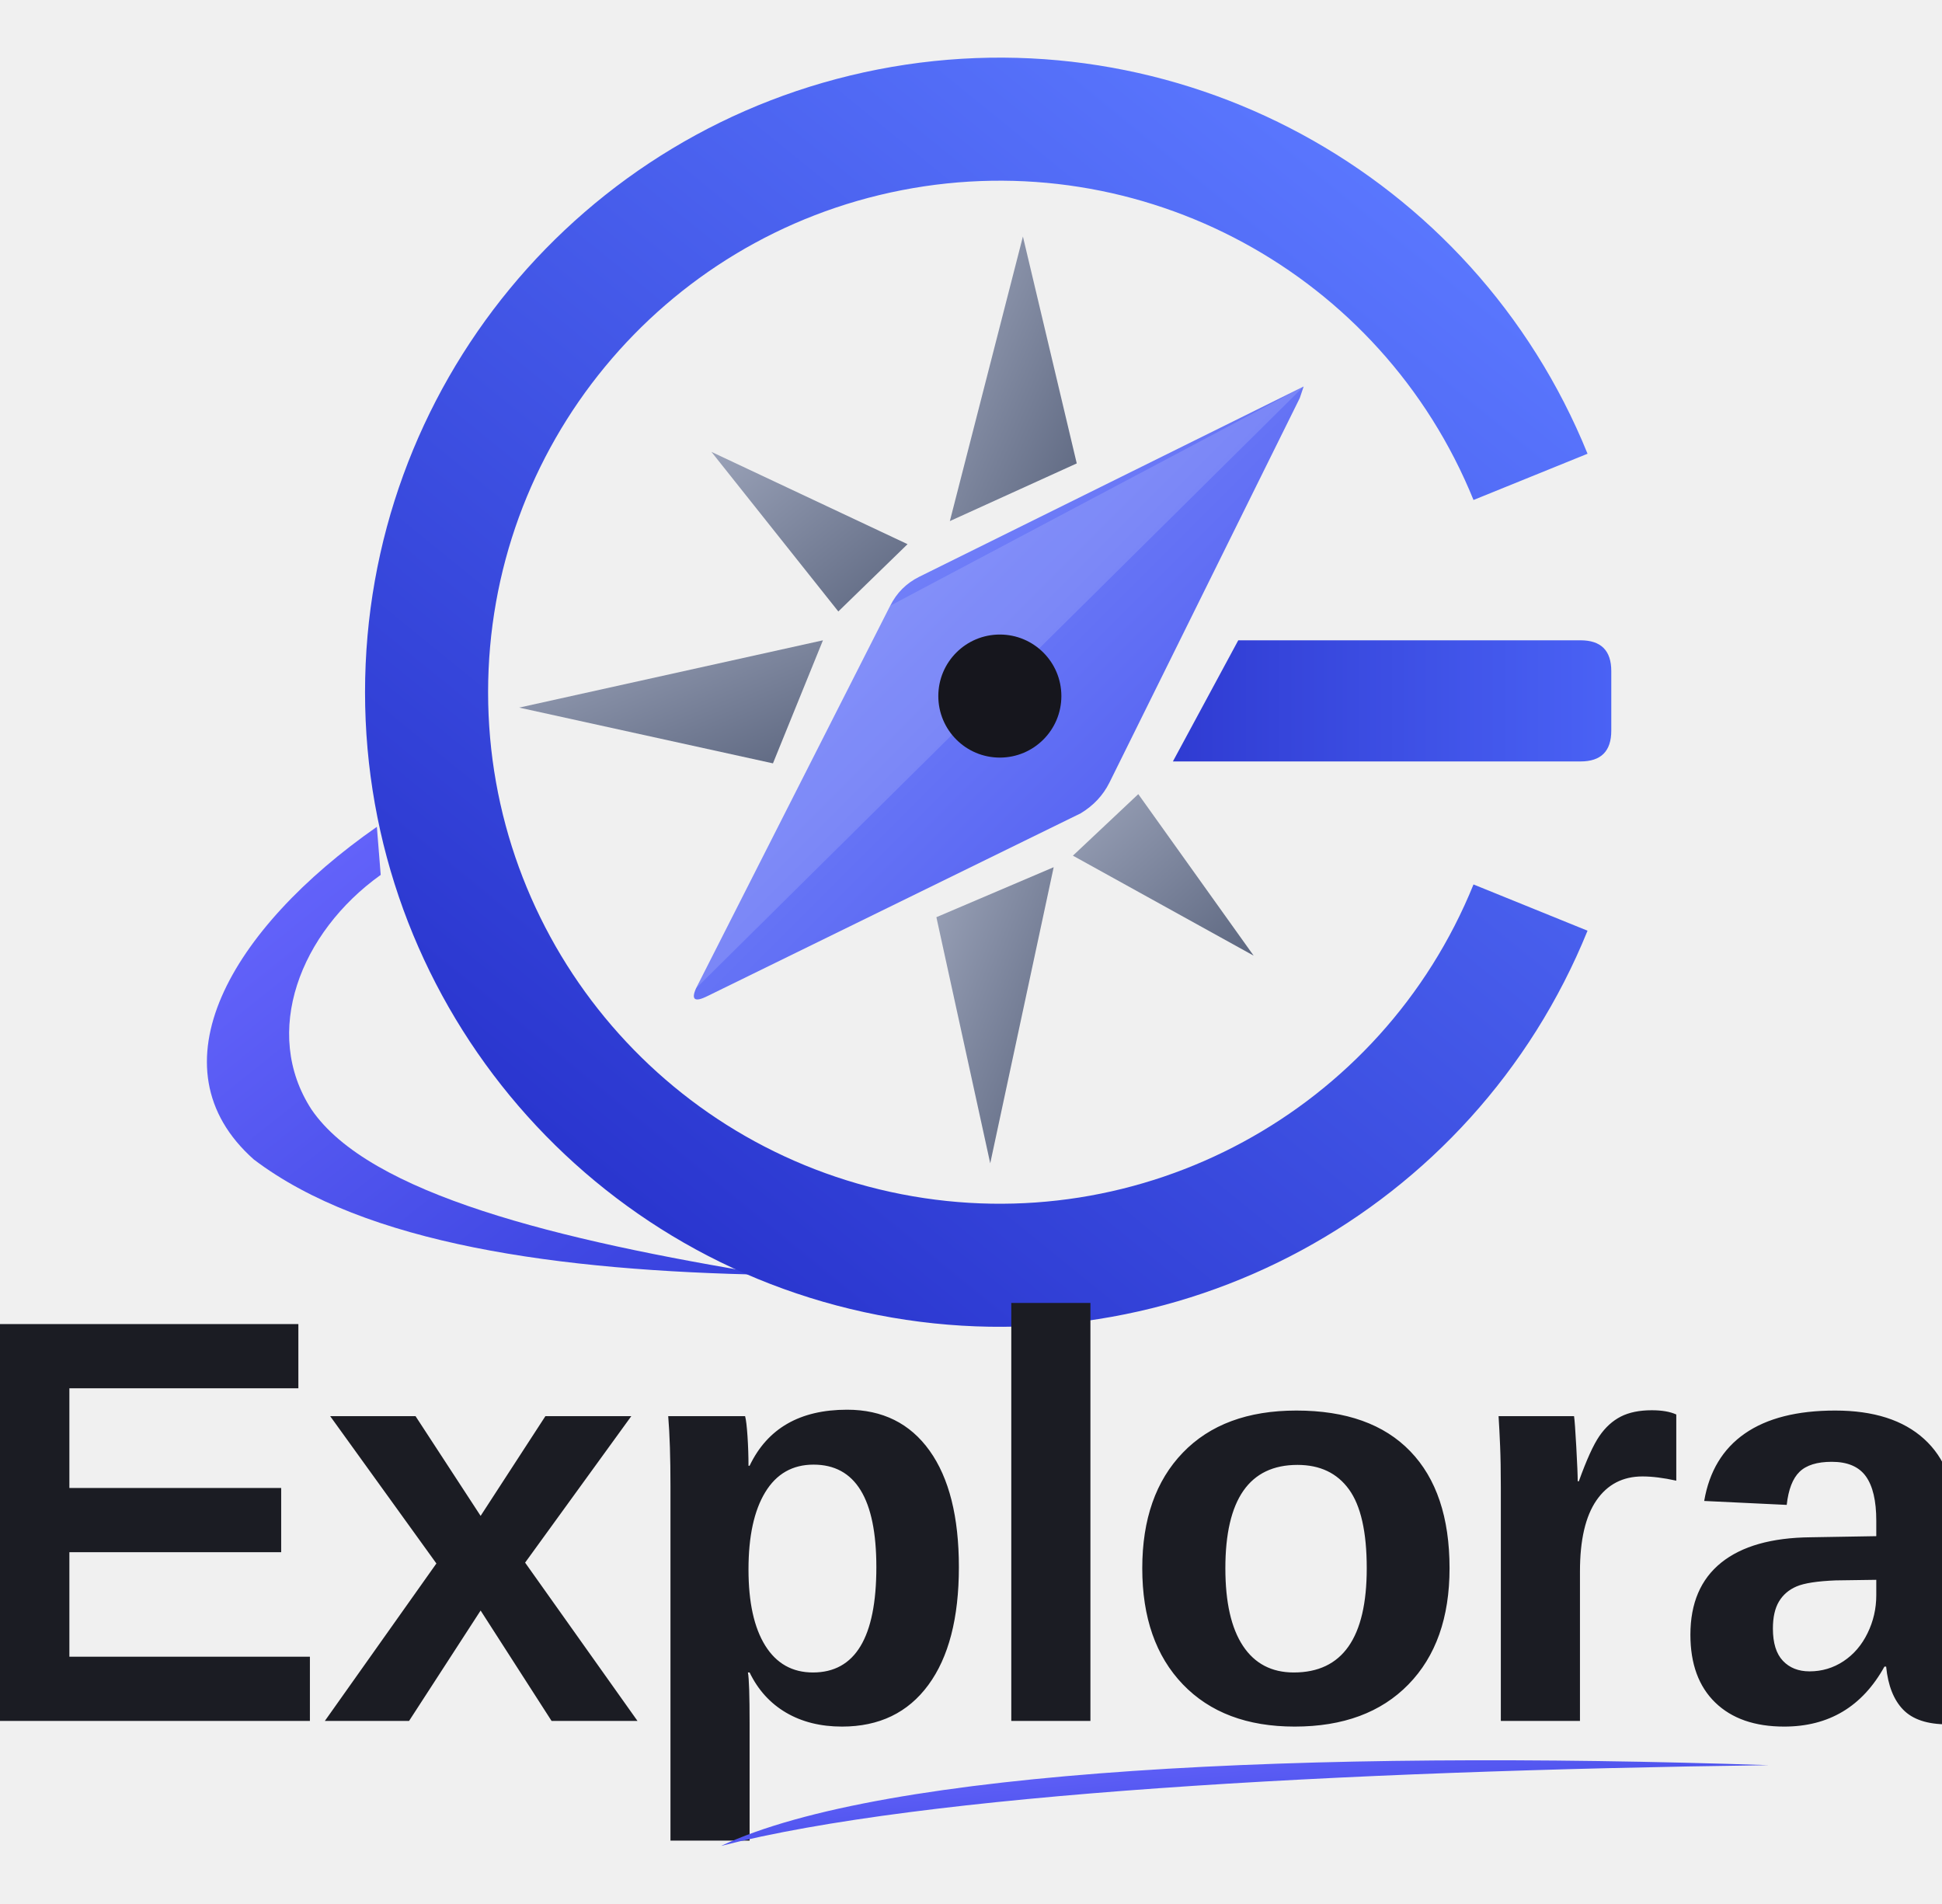
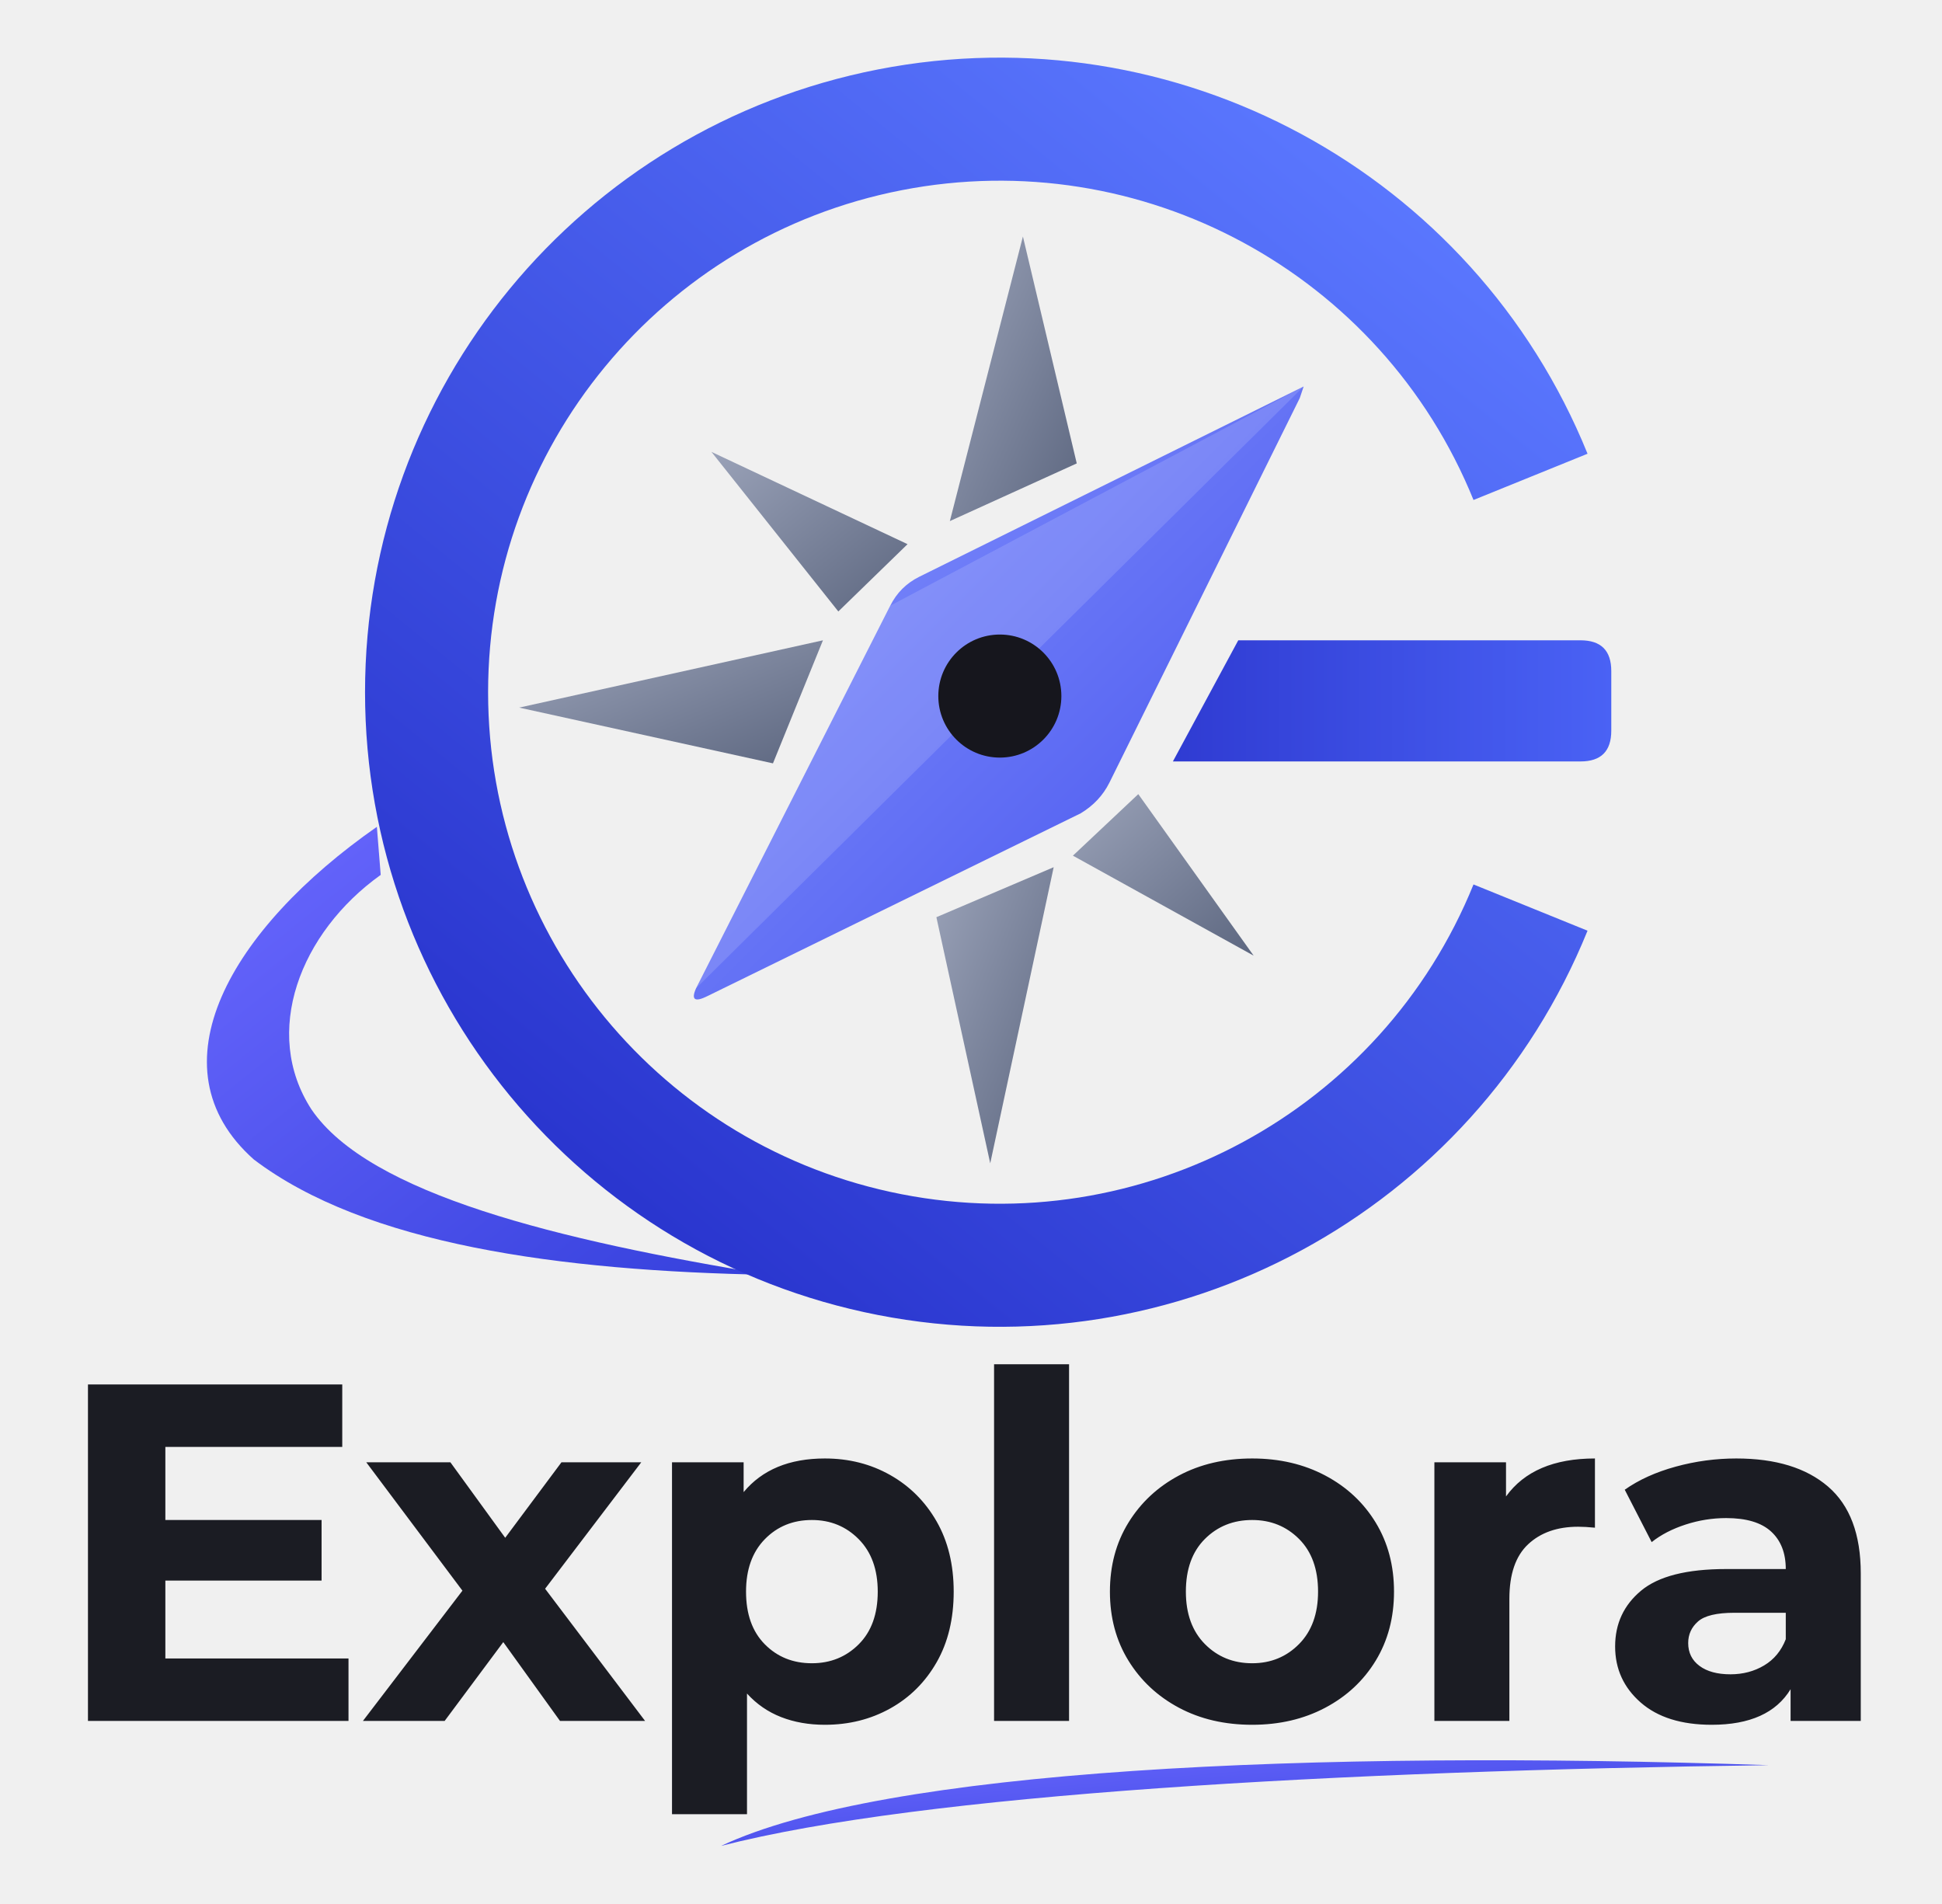
<svg xmlns="http://www.w3.org/2000/svg" viewBox="40 -15 1010 990" role="img" aria-label="Explora">
  <defs>
    <linearGradient id="ecr" x1="0.9" y1="0.05" x2="0.2" y2="0.95">
      <stop offset="0" stop-color="#5b78ff" />
      <stop offset="1" stop-color="#2a36cf" />
    </linearGradient>
    <linearGradient id="ecw" x1="0" y1="0" x2="1" y2="1">
      <stop offset="0" stop-color="#6a68ff" />
      <stop offset="1" stop-color="#3540dc" />
    </linearGradient>
    <linearGradient id="ecb" x1="0" y1="0" x2="1" y2="0">
      <stop offset="0" stop-color="#2f3bd2" />
      <stop offset="1" stop-color="#4a62f5" />
    </linearGradient>
    <linearGradient id="ecn" x1="0" y1="0" x2="1" y2="1">
      <stop offset="0" stop-color="#8796ff" />
      <stop offset="1" stop-color="#4350ec" />
    </linearGradient>
    <linearGradient id="ecs" x1="0" y1="0" x2="1" y2="1">
      <stop offset="0" stop-color="#9aa2b8" />
      <stop offset="1" stop-color="#5d6780" />
    </linearGradient>
  </defs>
  <g id="ec-icon">
    <path d="M236 415 C160 468 118 540 172 588 C230 632 330 646 440 648 C330 630 232 606 202 562 C176 522 196 470 238 440 Z" fill="url(#ecw)" />
    <path d="M836 233 A298 298 0 1 0 836 457" fill="none" stroke="url(#ecr)" stroke-width="64" />
    <path d="M684 318 H862 Q878 318 878 334 V365 Q878 381 862 381 H650 Z" fill="url(#ecb)" />
    <path d="M572 108 L600 226 L534 256 Z" fill="url(#ecs)" />
    <path d="M310 353 L468 318 L442 382 Z" fill="url(#ecs)" />
    <path d="M555 590 L527 462 L588 436 Z" fill="url(#ecs)" />
    <path d="M410 220 L512 268 L476 303 Z" fill="url(#ecs)" />
    <path d="M692 482 L598 430 L632 398 Z" fill="url(#ecs)" />
    <path d="M718 186 Q718 186 716 192 L617 392 Q612 402 602 408 L408 503 Q398 508 402 499 L503 300 Q508 290 518 285 Z" fill="url(#ecn)" />
    <path d="M718 186 L503 300 L402 499 Z" fill="#ffffff" opacity="0.14" />
    <circle cx="560" cy="347" r="32" fill="#16161d" />
  </g>
  <g>
-     <text x="545" y="880" text-anchor="middle" font-family="Montserrat, Poppins, 'Segoe UI', Arial, sans-serif" font-weight="700" font-size="300" letter-spacing="-6" fill="#1b1c23">Explora</text>
+     <path d="M85.75 880.0V705.0H218.0V737.5H126.0V775.5H207.25V807.0H126.0V847.5H221.25V880.0ZM228.75 880.0 280.5 812.25 230.5 745.5H274.25L302.75 784.75L332.0 745.5H373.5L323.5 811.25L375.5 880.0H331.25L301.75 839.0L271.25 880.0ZM469.0 882.0Q456.5 882.0 446.25 878.0Q436.0 874.0 428.5 865.75V928.5H389.5V745.5H426.75V761.0Q441.25 743.5 469.0 743.5Q487.75 743.5 503.0 752.125Q518.25 760.75 527.125 776.25Q536.0 791.75 536.0 812.75Q536.0 834.0 527.125 849.5Q518.25 865.0 503.0 873.5Q487.75 882.0 469.0 882.0ZM462.25 850.0Q476.75 850.0 486.625 840.125Q496.5 830.25 496.5 812.75Q496.5 795.5 486.625 785.5Q476.75 775.5 462.25 775.5Q447.5 775.5 437.75 785.5Q428.0 795.5 428.0 812.75Q428.0 830.25 437.75 840.125Q447.5 850.0 462.25 850.0ZM557.0 880.0V694.5H596.0V880.0ZM691.25 882.0Q669.75 882.0 653.125 873.125Q636.5 864.25 626.875 848.625Q617.25 833.0 617.25 812.75Q617.25 792.5 626.875 776.875Q636.5 761.25 653.125 752.375Q669.75 743.5 691.25 743.5Q712.5 743.5 729.25 752.375Q746.0 761.25 755.5 776.875Q765.0 792.5 765.0 812.75Q765.0 833.0 755.5 848.625Q746.0 864.25 729.25 873.125Q712.5 882.0 691.25 882.0ZM691.25 850.0Q705.75 850.0 715.625 840.0Q725.5 830.0 725.5 812.75Q725.5 795.25 715.625 785.375Q705.75 775.5 691.25 775.5Q676.5 775.5 666.625 785.375Q656.75 795.25 656.75 812.75Q656.75 830.0 666.625 840.0Q676.5 850.0 691.25 850.0ZM786.0 880.0V745.5H823.25V763.25Q837.5 743.5 869.5 743.5V779.5Q864.5 779.0 860.75 779.0Q844.5 779.0 834.75 788.125Q825.0 797.25 825.0 816.5V880.0ZM971.25 880.0V863.5Q960.0 882.0 930.25 882.0Q906.5 882.0 893.25 870.375Q880.0 858.75 880.0 841.25Q880.0 823.5 893.5 812.25Q907.0 801.0 937.75 801.0H968.75Q968.75 788.5 961.125 781.5Q953.5 774.5 937.75 774.5Q927.0 774.5 916.625 777.875Q906.25 781.25 899.0 787.0L885.0 759.75Q896.0 752.0 911.5 747.75Q927.0 743.5 943.0 743.5Q973.75 743.5 990.75 758.125Q1007.75 772.75 1007.75 803.25V880.0ZM968.75 837.5V823.75H942.0Q928.25 823.75 923.125 828.25Q918.0 832.75 918.0 839.5Q918.0 847.0 923.875 851.375Q929.75 855.75 940.0 855.75Q949.75 855.75 957.5 851.125Q965.25 846.5 968.75 837.5Z" fill="#1b1c23" />
    <path d="M415 945 C500 905 720 895 960 903 C735 906 520 918 415 945 Z" fill="url(#ecw)" />
  </g>
</svg>
